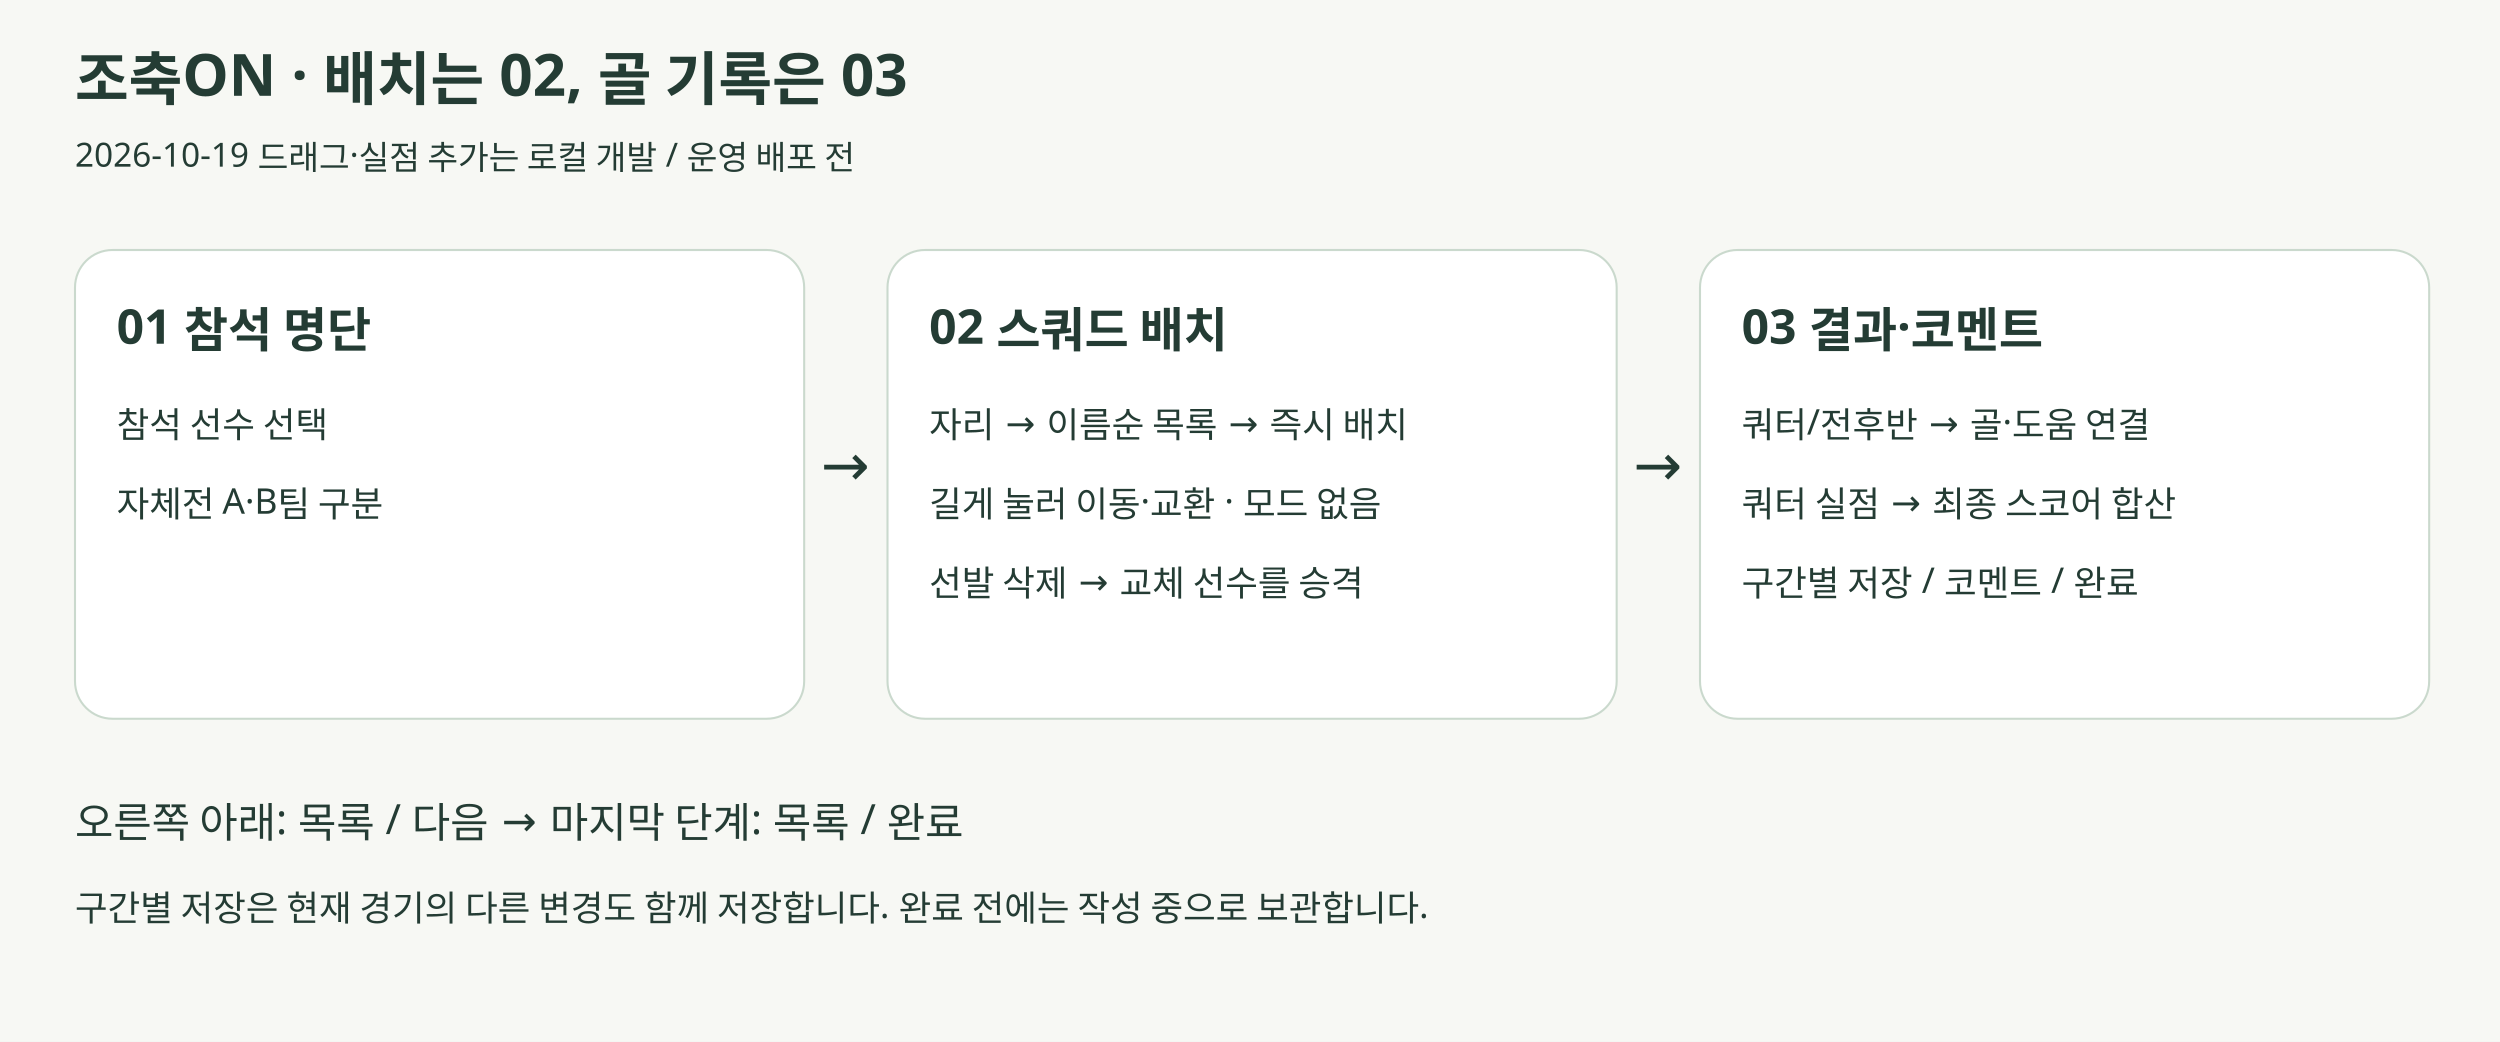
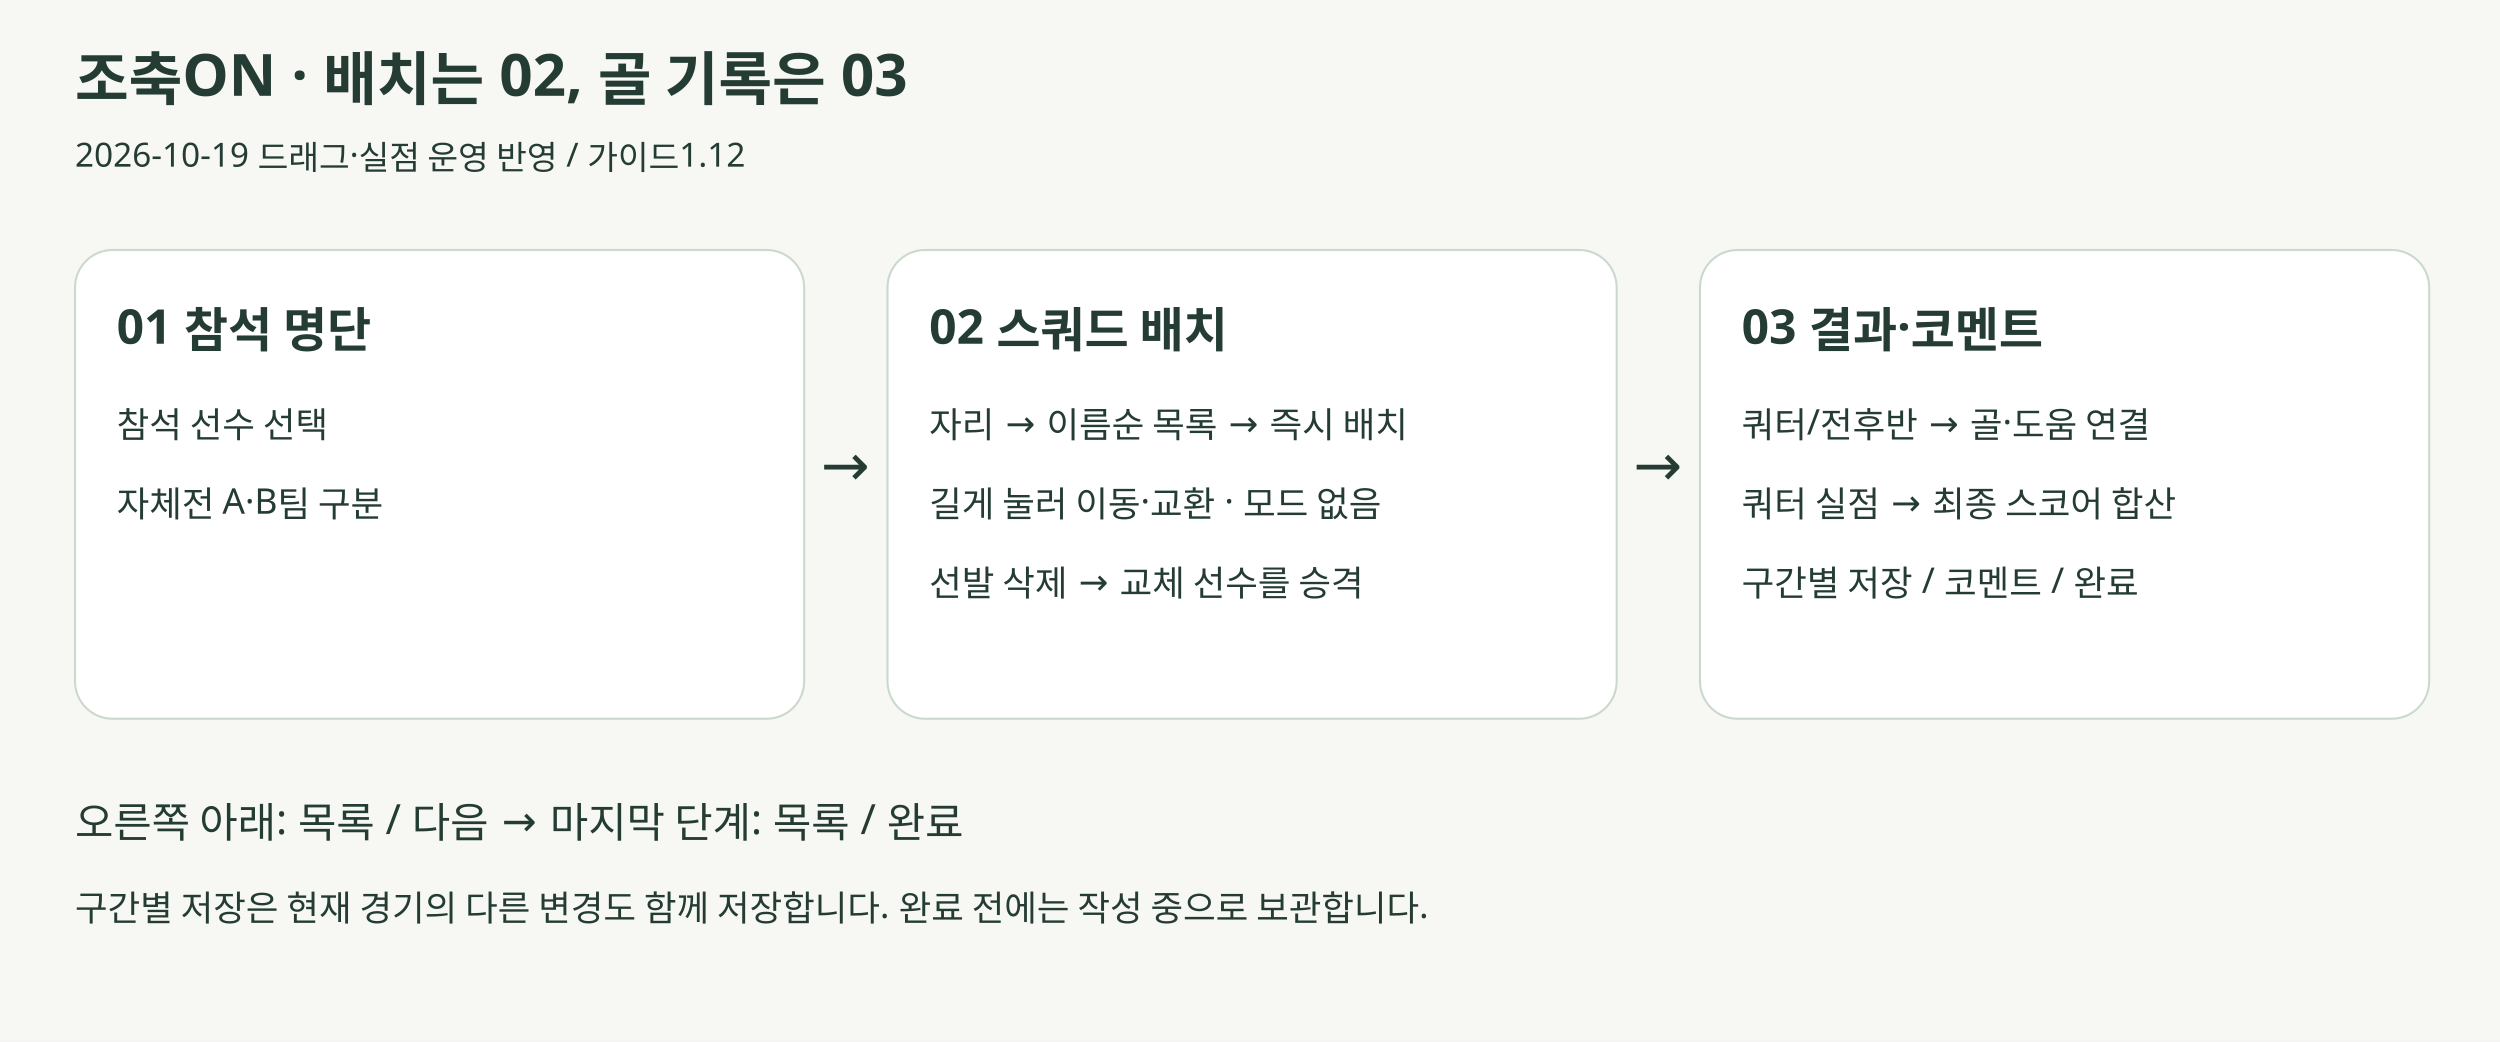
<svg xmlns="http://www.w3.org/2000/svg" width="1200" height="500" viewBox="0 0 1200 500">
  <rect width="1200" height="500" fill="#f7f8f4" />
  <g font-family="Malgun Gothic,sans-serif" fill="#243c34">
    <text x="36" y="48" font-size="28" font-weight="700">조축ON · 배치는 02, 골 기록은 03</text>
-     <text x="36" y="80" font-size="16">2026-10-19 드래그·실점 추가는 로컬 개발 / 운영 배포 전</text>
+     <text x="36" y="80" font-size="16">2026-10-19 드래그·실점 운영 반영 / 가이드1.12</text>
    <rect x="36" y="120" width="350" height="225" rx="18" fill="white" stroke="#cad9cd" />
    <text x="56" y="165" font-size="23" font-weight="700">01 참석 명단</text>
    <text x="56" y="210" dy="0" font-size="17">참석 선수 선택</text>
    <text x="56" y="210" dy="38" font-size="17">자체전 A·B팀 구분</text>
    <text x="394" y="233" font-size="28">→</text>
    <rect x="426" y="120" width="350" height="225" rx="18" fill="white" stroke="#cad9cd" />
    <text x="446" y="165" font-size="23" font-weight="700">02 스쿼드 배치</text>
    <text x="446" y="210" dy="0" font-size="17">자리 → 이름순 목록 → 즉시 배치</text>
    <text x="446" y="210" dy="38" font-size="17">길게 눌러 이동·교환 · 모드 없음</text>
    <text x="446" y="210" dy="76" font-size="17">선발 삭제 → 교체 선수를 승격</text>
    <text x="784" y="233" font-size="28">→</text>
    <rect x="816" y="120" width="350" height="225" rx="18" fill="white" stroke="#cad9cd" />
    <text x="836" y="165" font-size="23" font-weight="700">03 결과·코멘트</text>
    <text x="836" y="210" dy="0" font-size="17">쿼터/전후반 → 골·도움 연결</text>
    <text x="836" y="210" dy="38" font-size="17">쿼터 실점 → 최종 스코어 합산</text>
    <text x="836" y="210" dy="76" font-size="17">구간별 저장 / 코멘트 / 완료</text>
    <text x="36" y="402" font-size="20">오른쪽 아래: 목록 / 다음 → 마지막 단계: 목록 / 완료</text>
    <text x="36" y="442" font-size="17">구간별 저장은 현재 경기의 다른 변경도 함께 저장합니다. 완료 전에는 작성 중으로 보관합니다.</text>
  </g>
</svg>
